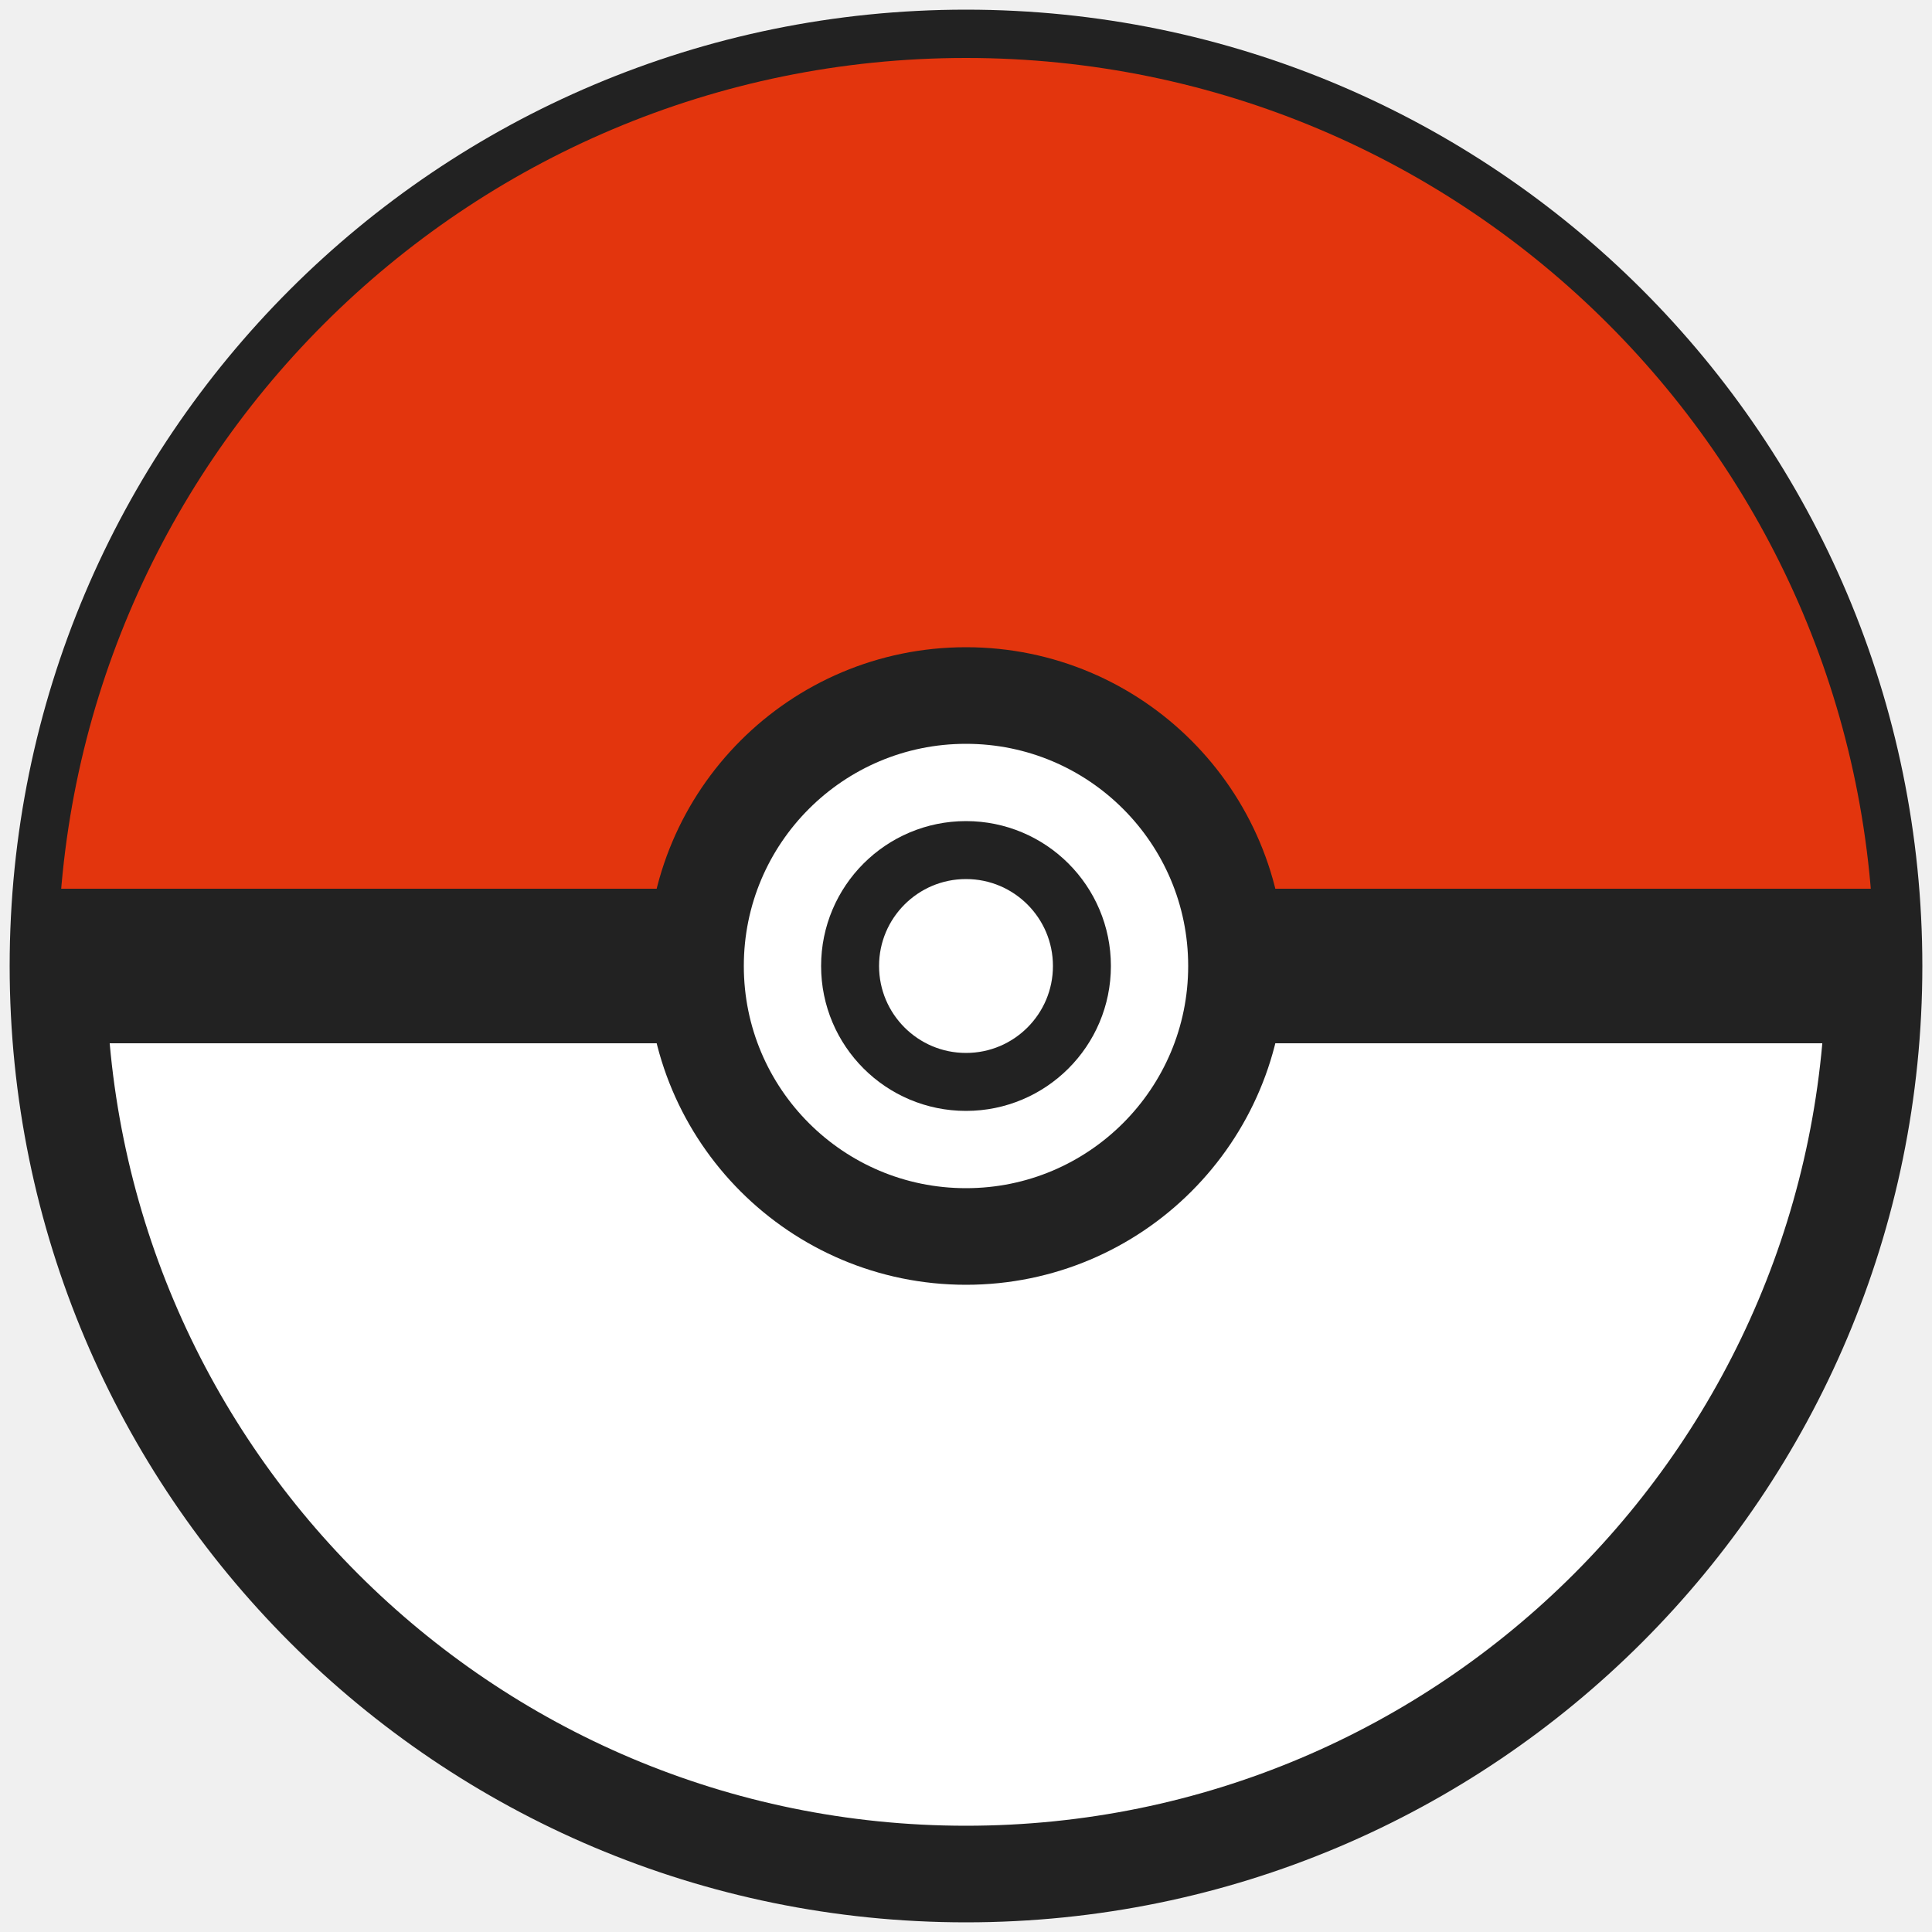
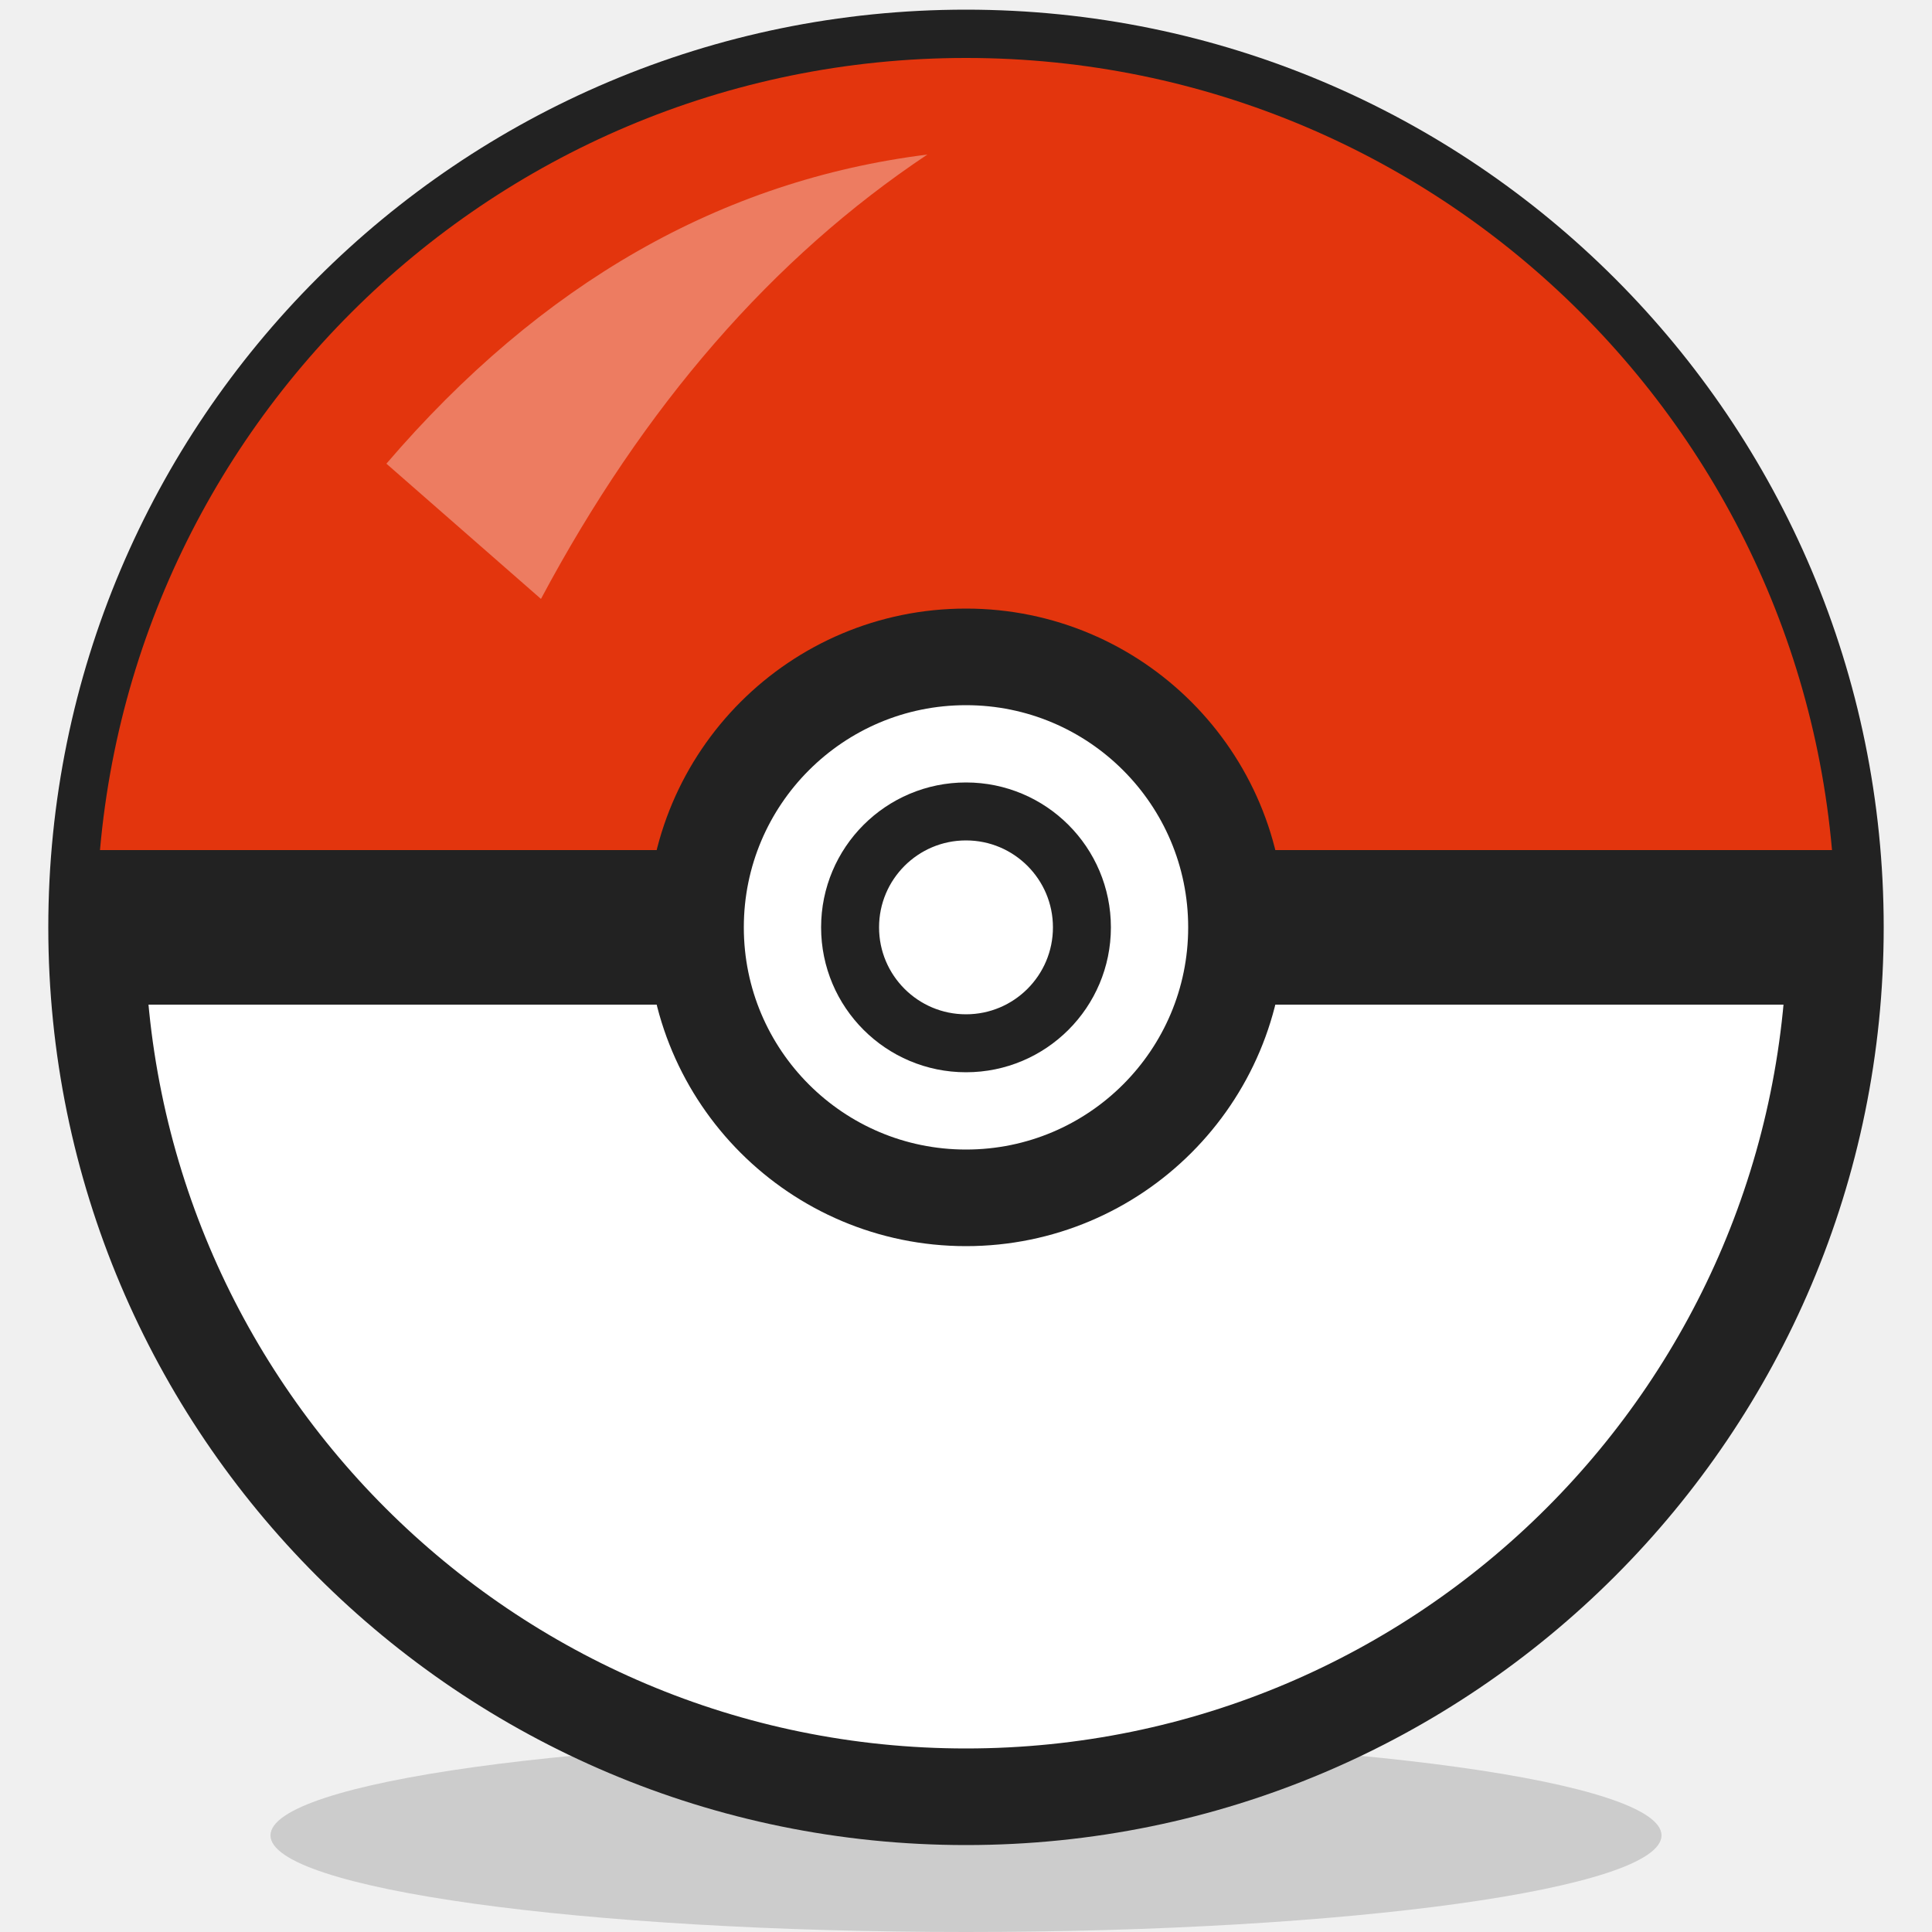
<svg xmlns="http://www.w3.org/2000/svg" viewBox="0 0 100 100">
-   <circle cx="50" cy="50" r="47" fill="#ffffff" stroke="#222222" stroke-width="5" />
-   <path d="M3,50 A47,47 0 0 1 97,50 Z" fill="#e3350d" />
-   <rect x="3" y="46" width="94" height="8" fill="#222222" />
-   <circle cx="50" cy="50" r="14" fill="#ffffff" stroke="#222222" stroke-width="5" />
-   <circle cx="50" cy="50" r="6" fill="#ffffff" stroke="#222222" stroke-width="3" />
+   <ellipse cx="50" cy="95" rx="36" ry="5" fill="#000000" opacity="0.15" />
+   <circle cx="50" cy="48" r="45" fill="#ffffff" stroke="#222222" stroke-width="5" />
+   <path d="M5,48 A45,45 0 0 1 95,48 Z" fill="#e3350d" />
+   <path d="M20 24 Q32 10 48 8 Q36 16 28 31 Z" fill="#ffffff" opacity="0.35" />
+   <rect x="5" y="44" width="90" height="8" fill="#222222" />
+   <circle cx="50" cy="48" r="14" fill="#ffffff" stroke="#222222" stroke-width="5" />
+   <circle cx="50" cy="48" r="6" fill="#ffffff" stroke="#222222" stroke-width="3" />
</svg>
